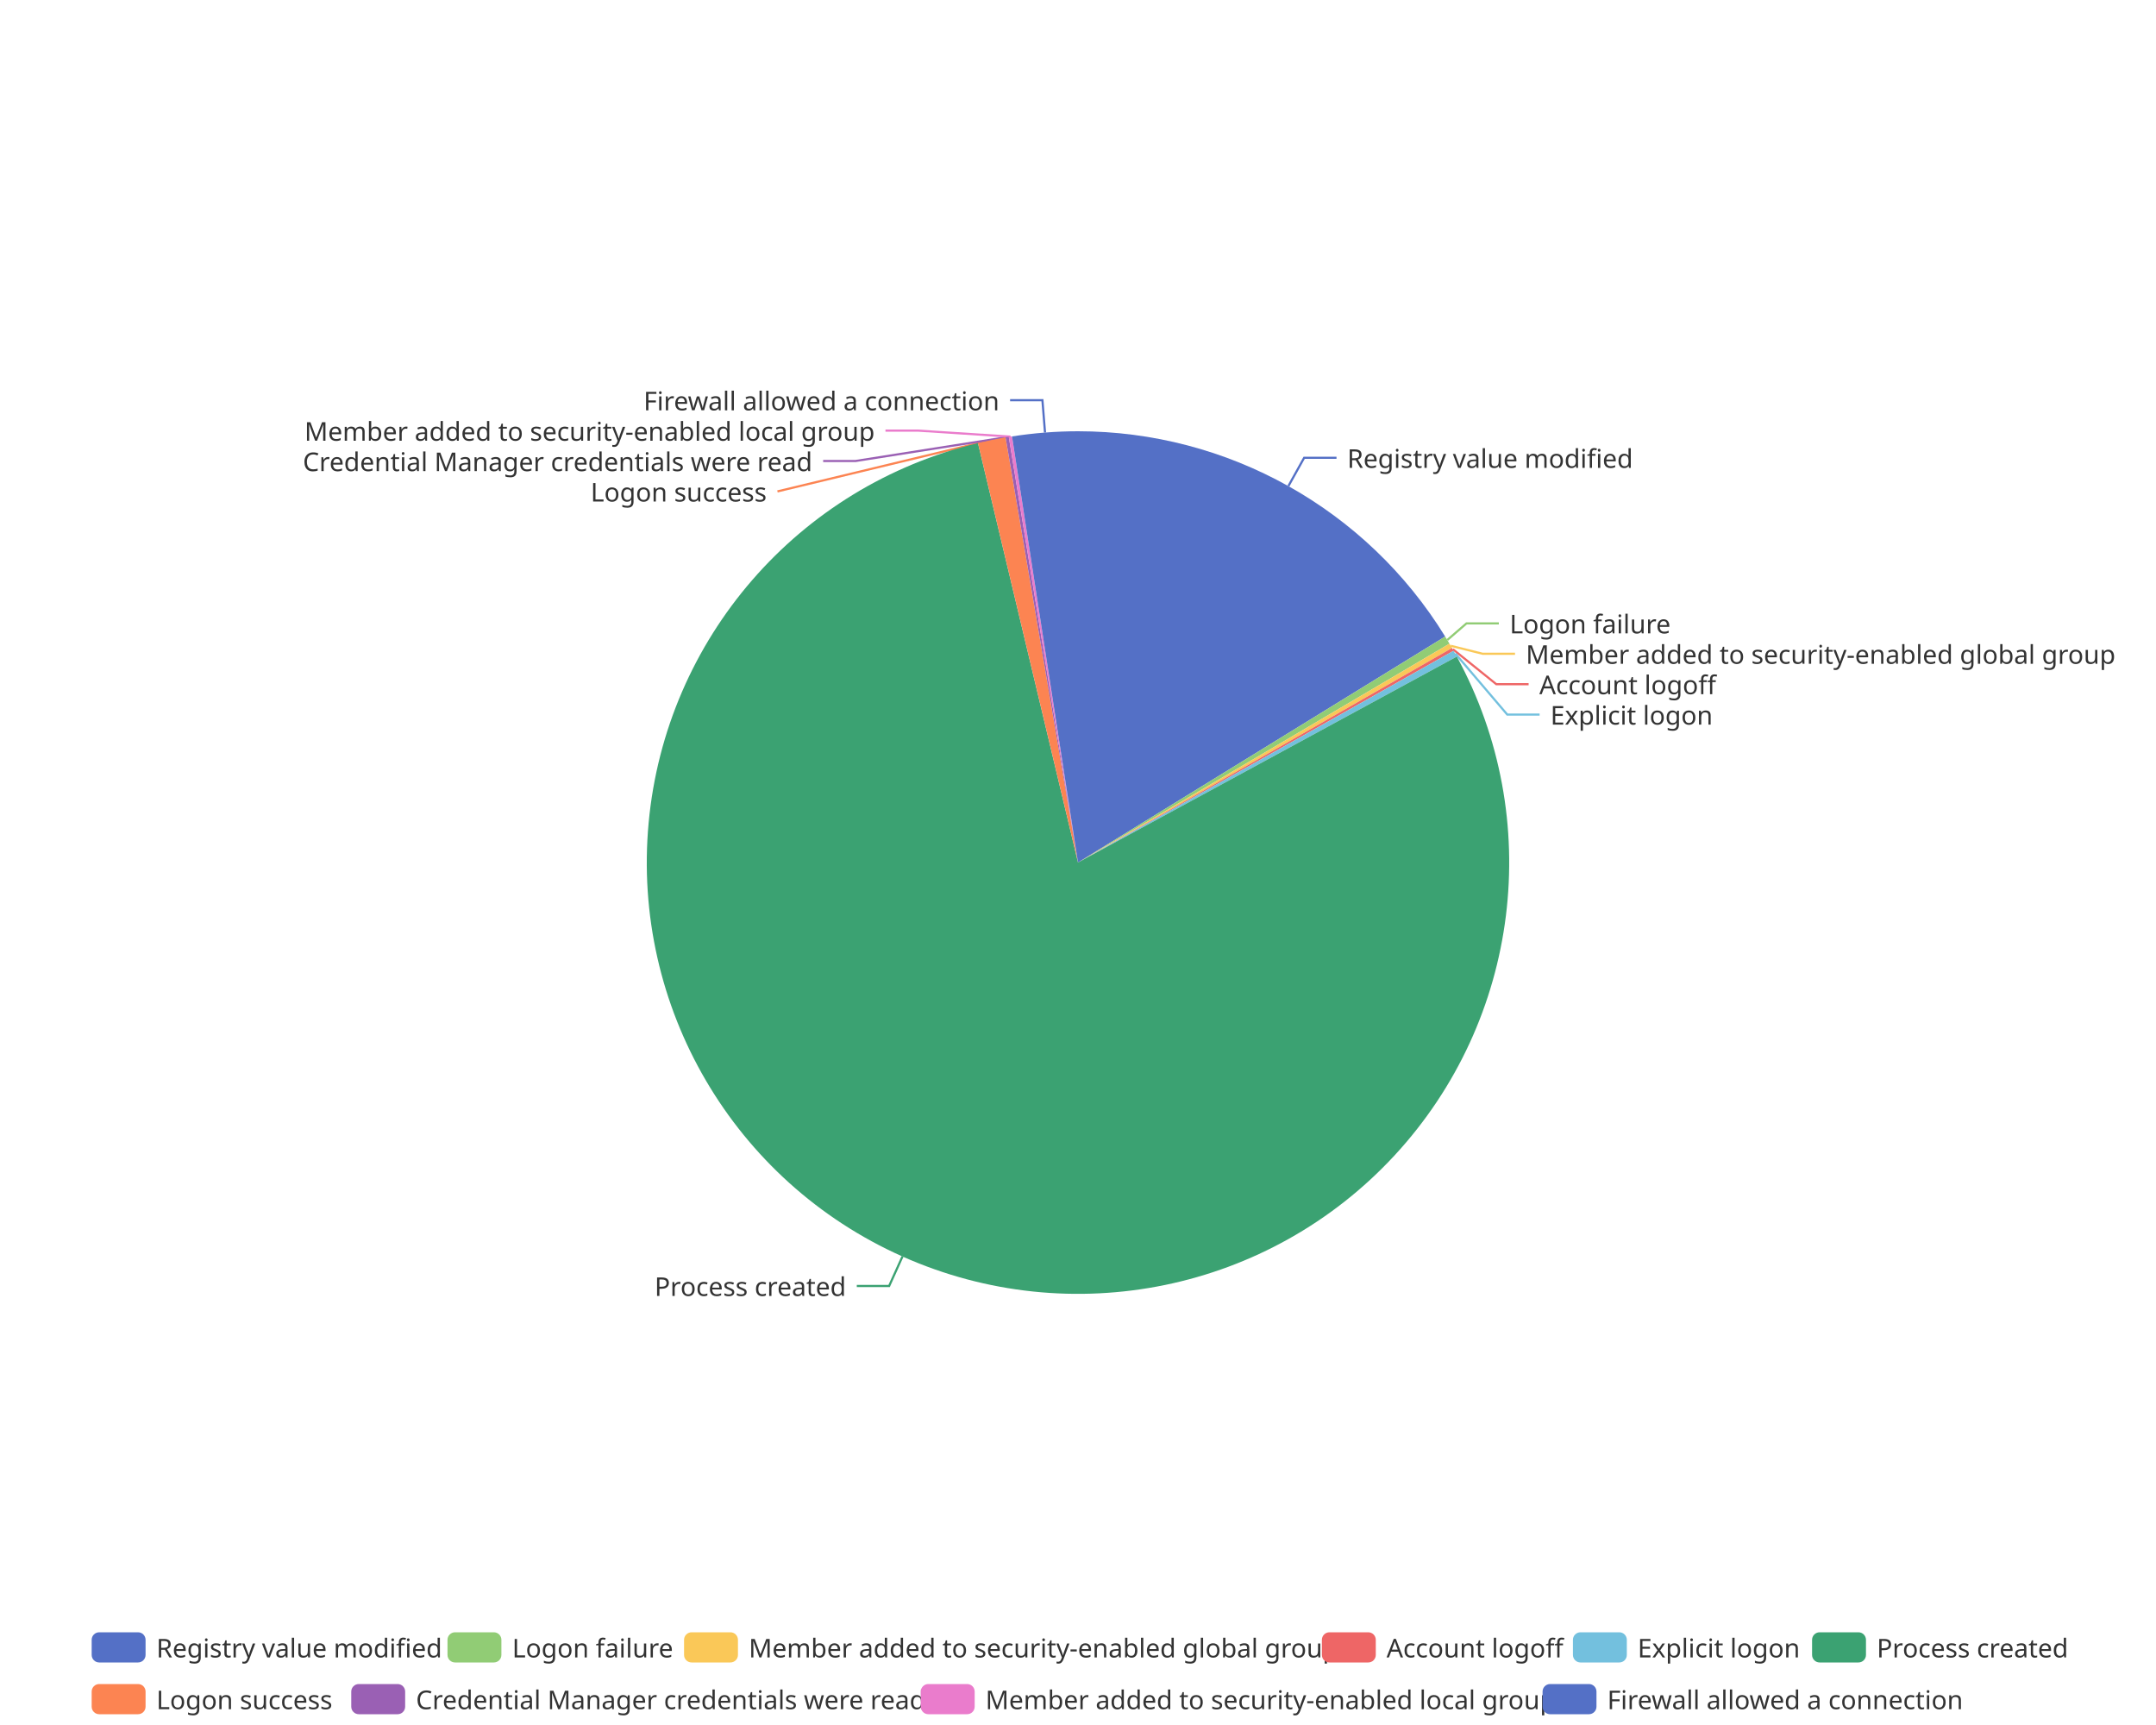
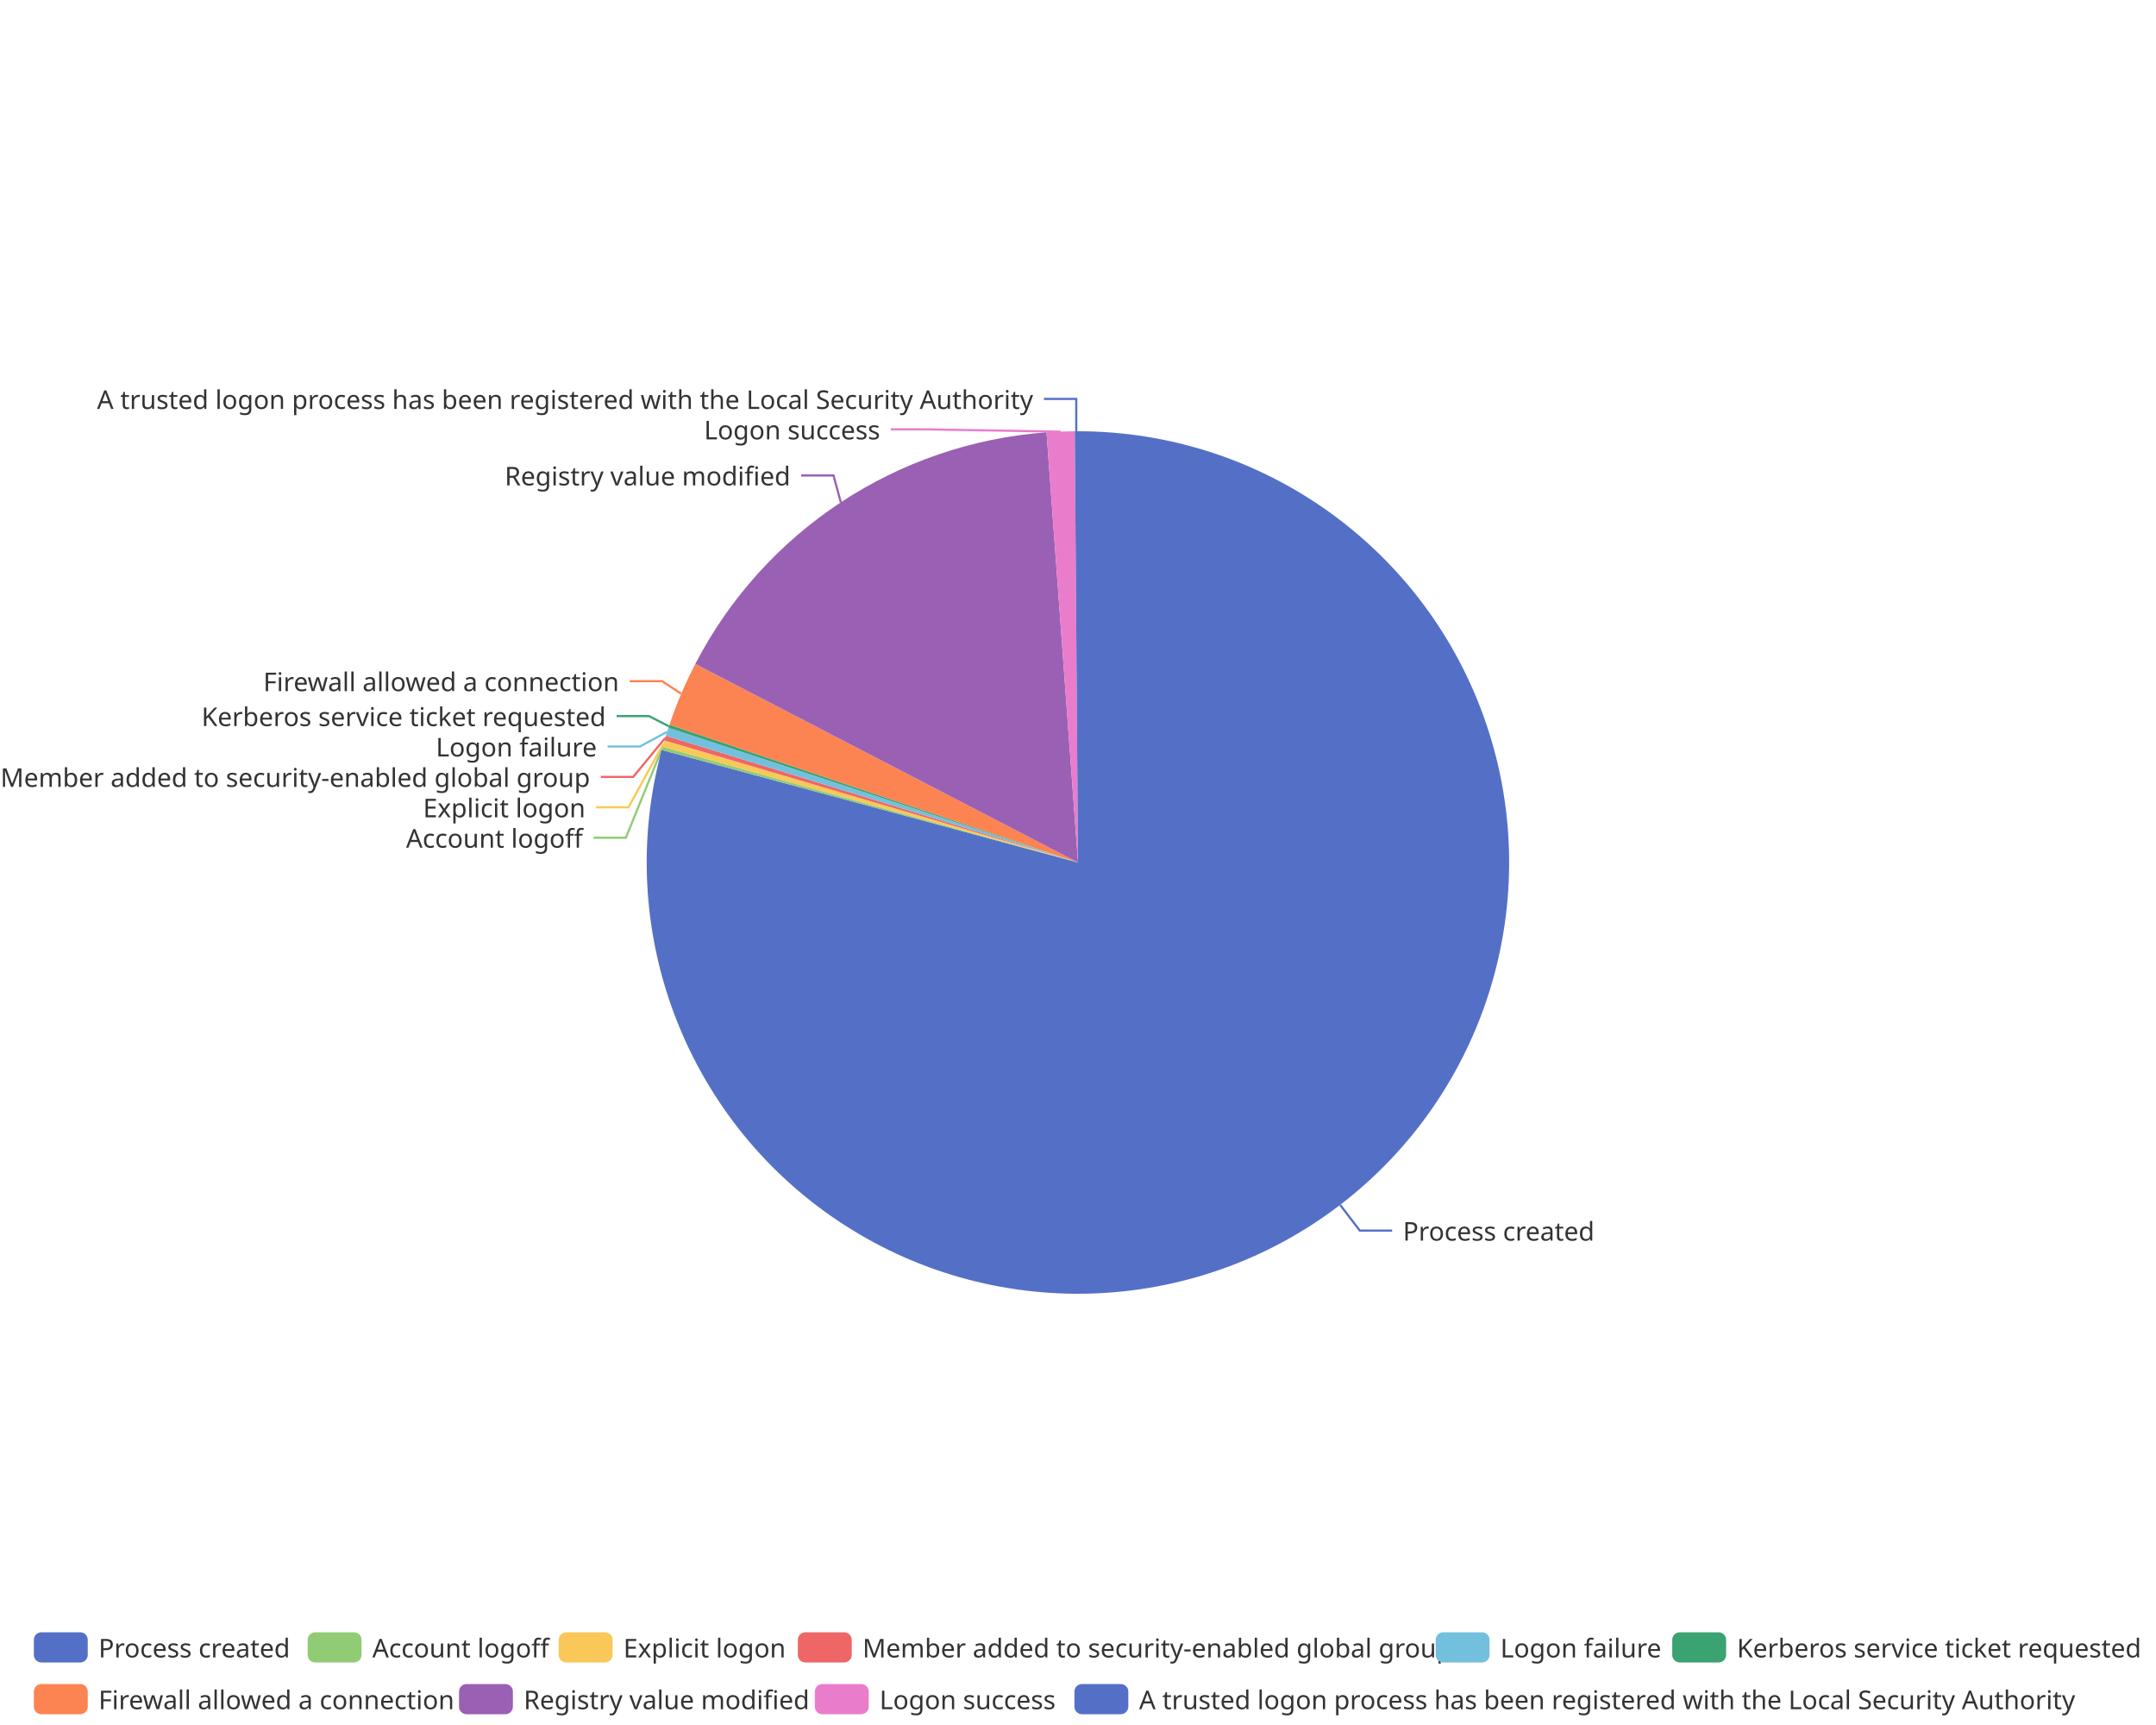
<svg xmlns="http://www.w3.org/2000/svg" width="1000" height="800" version="1.1" baseProfile="full" viewBox="0 0 1000 800">
  <rect width="1000" height="800" x="0" y="0" id="0" fill="none" />
-   <polyline points="597.6 225.4 604.9 212.3 619.9 212.3" fill="none" stroke="#5470c6" />
-   <polyline points="671.3 296.8 680.2 289.1 695.2 289.1" fill="none" stroke="#91cc75" />
-   <polyline points="672.9 299.5 687.7 303.2 702.7 303.2" fill="none" stroke="#fac858" />
-   <polyline points="673.9 301.1 694 317.3 709 317.3" fill="none" stroke="#ee6666" />
-   <polyline points="675 303.1 699.1 331.4 714.1 331.4" fill="none" stroke="#73c0de" />
-   <polyline points="418.6 582.7 412.4 596.4 397.4 596.4" fill="none" stroke="#3ba272" />
-   <polyline points="460 204 360.6 227.9 360.6 227.9" fill="none" stroke="#fc8452" />
-   <polyline points="467.2 202.7 396.8 213.8 381.8 213.8" fill="none" stroke="#9a60b4" />
-   <polyline points="468.7 202.5 425.7 199.7 410.7 199.7" fill="none" stroke="#ea7ccc" />
-   <polyline points="484.7 200.6 483.5 185.6 468.5 185.6" fill="none" stroke="#5470c6" />
-   <path d="M500 200A200 200 0 0 1 670.3 295.2L500 400Z" fill="#5470c6" />
-   <path d="M670.3 295.2A200 200 0 0 1 672.3 298.5L500 400Z" fill="#91cc75" />
-   <path d="M672.3 298.5A200 200 0 0 1 673.5 300.5L500 400Z" fill="#fac858" />
-   <path d="M673.5 300.5A200 200 0 0 1 674.2 301.8L500 400Z" fill="#ee6666" />
-   <path d="M674.2 301.8A200 200 0 0 1 675.7 304.5L500 400Z" fill="#73c0de" />
-   <path d="M675.7 304.5A200 200 0 1 1 453.6 205.5L500 400Z" fill="#3ba272" />
-   <path d="M453.6 205.5A200 200 0 0 1 466.4 202.8L500 400Z" fill="#fc8452" />
-   <path d="M466.4 202.8A200 200 0 0 1 467.9 202.6L500 400Z" fill="#9a60b4" />
-   <path d="M467.9 202.6A200 200 0 0 1 469.4 202.4L500 400Z" fill="#ea7ccc" />
-   <path d="M469.4 202.4A200 200 0 0 1 500 200L500 400Z" fill="#5470c6" />
-   <text dominant-baseline="central" text-anchor="start" style="font-size:12px;font-family:sans-serif;" xml:space="preserve" transform="translate(624.8804 212.3165)" fill="#333" stroke="rgb(255,255,255)" stroke-width="2" paint-order="stroke" stroke-miterlimit="2">Registry value modified</text>
-   <text dominant-baseline="central" text-anchor="start" style="font-size:12px;font-family:sans-serif;" xml:space="preserve" transform="translate(700.1974 289.0859)" fill="#333" stroke="rgb(255,255,255)" stroke-width="2" paint-order="stroke" stroke-miterlimit="2">Logon failure</text>
-   <text dominant-baseline="central" text-anchor="start" style="font-size:12px;font-family:sans-serif;" xml:space="preserve" transform="translate(707.7116 303.1859)" fill="#333" stroke="rgb(255,255,255)" stroke-width="2" paint-order="stroke" stroke-miterlimit="2">Member added to security-enabled global group</text>
-   <text dominant-baseline="central" text-anchor="start" style="font-size:12px;font-family:sans-serif;" xml:space="preserve" transform="translate(713.9772 317.2859)" fill="#333" stroke="rgb(255,255,255)" stroke-width="2" paint-order="stroke" stroke-miterlimit="2">Account logoff</text>
-   <text dominant-baseline="central" text-anchor="start" style="font-size:12px;font-family:sans-serif;" xml:space="preserve" transform="translate(719.1093 331.3859)" fill="#333" stroke="rgb(255,255,255)" stroke-width="2" paint-order="stroke" stroke-miterlimit="2">Explicit logon</text>
-   <text dominant-baseline="central" text-anchor="end" style="font-size:12px;font-family:sans-serif;" xml:space="preserve" transform="translate(392.4428 596.3638)" fill="#333" stroke="rgb(255,255,255)" stroke-width="2" paint-order="stroke" stroke-miterlimit="2">Process created</text>
-   <text dominant-baseline="central" text-anchor="end" style="font-size:12px;font-family:sans-serif;" xml:space="preserve" transform="translate(355.6166 227.9325)" fill="#333" stroke="rgb(255,255,255)" stroke-width="2" paint-order="stroke" stroke-miterlimit="2">Logon success</text>
-   <text dominant-baseline="central" text-anchor="end" style="font-size:12px;font-family:sans-serif;" xml:space="preserve" transform="translate(376.7881 213.8325)" fill="#333" stroke="rgb(255,255,255)" stroke-width="2" paint-order="stroke" stroke-miterlimit="2">Credential Manager credentials were read</text>
-   <text dominant-baseline="central" text-anchor="end" style="font-size:12px;font-family:sans-serif;" xml:space="preserve" transform="translate(405.7309 199.7325)" fill="#333" stroke="rgb(255,255,255)" stroke-width="2" paint-order="stroke" stroke-miterlimit="2">Member added to security-enabled local group</text>
-   <text dominant-baseline="central" text-anchor="end" style="font-size:12px;font-family:sans-serif;" xml:space="preserve" transform="translate(463.5202 185.6325)" fill="#333" stroke="rgb(255,255,255)" stroke-width="2" paint-order="stroke" stroke-miterlimit="2">Firewall allowed a connection</text>
-   <path d="M-5 -5l925 0l0 48l-925 0Z" transform="translate(42.52 757)" fill="rgb(0,0,0)" fill-opacity="0" stroke="#ccc" stroke-width="0" />
-   <path d="M3.5 0L21.5 0A3.5 3.5 0 0 1 25 3.5L25 10.5A3.5 3.5 0 0 1 21.5 14L3.5 14A3.5 3.5 0 0 1 0 10.5L0 3.5A3.5 3.5 0 0 1 3.5 0" transform="translate(42.52 757)" fill="#5470c6" />
-   <text dominant-baseline="central" text-anchor="start" style="font-size:12px;font-family:sans-serif;" xml:space="preserve" x="30" y="7" transform="translate(42.52 757)" fill="#333">Registry value modified</text>
-   <path d="M3.5 0L21.5 0A3.5 3.5 0 0 1 25 3.5L25 10.5A3.5 3.5 0 0 1 21.5 14L3.5 14A3.5 3.5 0 0 1 0 10.5L0 3.5A3.5 3.5 0 0 1 3.5 0" transform="translate(207.56 757)" fill="#91cc75" />
-   <text dominant-baseline="central" text-anchor="start" style="font-size:12px;font-family:sans-serif;" xml:space="preserve" x="30" y="7" transform="translate(207.56 757)" fill="#333">Logon failure</text>
-   <path d="M3.5 0L21.5 0A3.5 3.5 0 0 1 25 3.5L25 10.5A3.5 3.5 0 0 1 21.5 14L3.5 14A3.5 3.5 0 0 1 0 10.5L0 3.5A3.5 3.5 0 0 1 3.5 0" transform="translate(317.28 757)" fill="#fac858" />
-   <text dominant-baseline="central" text-anchor="start" style="font-size:12px;font-family:sans-serif;" xml:space="preserve" x="30" y="7" transform="translate(317.28 757)" fill="#333">Member added to security-enabled global group</text>
-   <path d="M3.5 0L21.5 0A3.5 3.5 0 0 1 25 3.5L25 10.5A3.5 3.5 0 0 1 21.5 14L3.5 14A3.5 3.5 0 0 1 0 10.5L0 3.5A3.5 3.5 0 0 1 3.5 0" transform="translate(613.12 757)" fill="#ee6666" />
-   <text dominant-baseline="central" text-anchor="start" style="font-size:12px;font-family:sans-serif;" xml:space="preserve" x="30" y="7" transform="translate(613.12 757)" fill="#333">Account logoff</text>
-   <path d="M3.5 0L21.5 0A3.5 3.5 0 0 1 25 3.5L25 10.5A3.5 3.5 0 0 1 21.5 14L3.5 14A3.5 3.5 0 0 1 0 10.5L0 3.5A3.5 3.5 0 0 1 3.5 0" transform="translate(729.56 757)" fill="#73c0de" />
-   <text dominant-baseline="central" text-anchor="start" style="font-size:12px;font-family:sans-serif;" xml:space="preserve" x="30" y="7" transform="translate(729.56 757)" fill="#333">Explicit logon</text>
-   <path d="M3.5 0L21.5 0A3.5 3.5 0 0 1 25 3.5L25 10.5A3.5 3.5 0 0 1 21.5 14L3.5 14A3.5 3.5 0 0 1 0 10.5L0 3.5A3.5 3.5 0 0 1 3.5 0" transform="translate(840.48 757)" fill="#3ba272" />
-   <text dominant-baseline="central" text-anchor="start" style="font-size:12px;font-family:sans-serif;" xml:space="preserve" x="30" y="7" transform="translate(840.48 757)" fill="#333">Process created</text>
-   <path d="M3.5 0L21.5 0A3.5 3.5 0 0 1 25 3.5L25 10.5A3.5 3.5 0 0 1 21.5 14L3.5 14A3.5 3.5 0 0 1 0 10.5L0 3.5A3.5 3.5 0 0 1 3.5 0" transform="translate(42.52 781)" fill="#fc8452" />
-   <text dominant-baseline="central" text-anchor="start" style="font-size:12px;font-family:sans-serif;" xml:space="preserve" x="30" y="7" transform="translate(42.52 781)" fill="#333">Logon success</text>
-   <path d="M3.5 0L21.5 0A3.5 3.5 0 0 1 25 3.5L25 10.5A3.5 3.5 0 0 1 21.5 14L3.5 14A3.5 3.5 0 0 1 0 10.5L0 3.5A3.5 3.5 0 0 1 3.5 0" transform="translate(162.92 781)" fill="#9a60b4" />
-   <text dominant-baseline="central" text-anchor="start" style="font-size:12px;font-family:sans-serif;" xml:space="preserve" x="30" y="7" transform="translate(162.92 781)" fill="#333">Credential Manager credentials were read</text>
-   <path d="M3.5 0L21.5 0A3.5 3.5 0 0 1 25 3.5L25 10.5A3.5 3.5 0 0 1 21.5 14L3.5 14A3.5 3.5 0 0 1 0 10.5L0 3.5A3.5 3.5 0 0 1 3.5 0" transform="translate(427.08 781)" fill="#ea7ccc" />
-   <text dominant-baseline="central" text-anchor="start" style="font-size:12px;font-family:sans-serif;" xml:space="preserve" x="30" y="7" transform="translate(427.08 781)" fill="#333">Member added to security-enabled local group</text>
-   <path d="M3.5 0L21.5 0A3.5 3.5 0 0 1 25 3.5L25 10.5A3.5 3.5 0 0 1 21.5 14L3.5 14A3.5 3.5 0 0 1 0 10.5L0 3.5A3.5 3.5 0 0 1 3.5 0" transform="translate(715.48 781)" fill="#5470c6" />
-   <text dominant-baseline="central" text-anchor="start" style="font-size:12px;font-family:sans-serif;" xml:space="preserve" x="30" y="7" transform="translate(715.48 781)" fill="#333">Firewall allowed a connection</text>
+   <polyline points="621.6 558.8 630.7 570.7 645.7 570.7" fill="none" stroke="#5470c6" />
+   <polyline points="307.1 347.1 290.3 388.5 275.3 388.5" fill="none" stroke="#91cc75" />
+   <polyline points="307.7 344.9 291.5 374.4 276.5 374.4" fill="none" stroke="#fac858" />
+   <polyline points="308.5 342.3 293.7 360.3 278.7 360.3" fill="none" stroke="#ee6666" />
+   <polyline points="309.4 339.4 296.8 346.2 281.8 346.2" fill="none" stroke="#73c0de" />
+   <polyline points="310.2 336.8 301 332.1 286 332.1" fill="none" stroke="#3ba272" />
+   <polyline points="315.9 321.7 307.1 315.9 292.1 315.9" fill="none" stroke="#fc8452" />
+   <polyline points="390 233 386.6 220.5 371.6 220.5" fill="none" stroke="#9a60b4" />
+   <polyline points="491.9 200.2 428.2 199.1 413.2 199.1" fill="none" stroke="#ea7ccc" />
+   <polyline points="499.2 200 499.2 185 484.2 185" fill="none" stroke="#5470c6" />
+   <path d="M500 200A200 200 0 1 1 306.9 347.8L500 400Z" fill="#5470c6" />
+   <path d="M306.9 347.8A200 200 0 0 1 307.3 346.3L500 400Z" fill="#91cc75" />
+   <path d="M307.3 346.3A200 200 0 0 1 308.2 343.4L500 400Z" fill="#fac858" />
+   <path d="M308.2 343.4A200 200 0 0 1 308.8 341.2L500 400Z" fill="#ee6666" />
+   <path d="M308.8 341.2A200 200 0 0 1 310 337.5L500 400Z" fill="#73c0de" />
+   <path d="M310 337.5A200 200 0 0 1 310.5 336.1L500 400Z" fill="#3ba272" />
+   <path d="M310.5 336.1A200 200 0 0 1 322.5 307.9L500 400Z" fill="#fc8452" />
+   <path d="M322.5 307.9A200 200 0 0 1 485.4 200.5L500 400Z" fill="#9a60b4" />
+   <path d="M485.4 200.5A200 200 0 0 1 498.5 200L500 400Z" fill="#ea7ccc" />
+   <path d="M498.5 200A200 200 0 0 1 500 200L500 400Z" fill="#5470c6" />
+   <text dominant-baseline="central" text-anchor="start" style="font-size:12px;font-family:sans-serif;" xml:space="preserve" transform="translate(650.7041 570.7086)" fill="#333" stroke="rgb(255,255,255)" stroke-width="2" paint-order="stroke" stroke-miterlimit="2">Process created</text>
+   <text dominant-baseline="central" text-anchor="end" style="font-size:12px;font-family:sans-serif;" xml:space="preserve" transform="translate(270.309 388.4727)" fill="#333" stroke="rgb(255,255,255)" stroke-width="2" paint-order="stroke" stroke-miterlimit="2">Account logoff</text>
+   <text dominant-baseline="central" text-anchor="end" style="font-size:12px;font-family:sans-serif;" xml:space="preserve" transform="translate(271.5317 374.3727)" fill="#333" stroke="rgb(255,255,255)" stroke-width="2" paint-order="stroke" stroke-miterlimit="2">Explicit logon</text>
+   <text dominant-baseline="central" text-anchor="end" style="font-size:12px;font-family:sans-serif;" xml:space="preserve" transform="translate(273.6996 360.2727)" fill="#333" stroke="rgb(255,255,255)" stroke-width="2" paint-order="stroke" stroke-miterlimit="2">Member added to security-enabled global group</text>
+   <text dominant-baseline="central" text-anchor="end" style="font-size:12px;font-family:sans-serif;" xml:space="preserve" transform="translate(276.8421 346.1727)" fill="#333" stroke="rgb(255,255,255)" stroke-width="2" paint-order="stroke" stroke-miterlimit="2">Logon failure</text>
+   <text dominant-baseline="central" text-anchor="end" style="font-size:12px;font-family:sans-serif;" xml:space="preserve" transform="translate(281.0044 332.0727)" fill="#333" stroke="rgb(255,255,255)" stroke-width="2" paint-order="stroke" stroke-miterlimit="2">Kerberos service ticket requested</text>
+   <text dominant-baseline="central" text-anchor="end" style="font-size:12px;font-family:sans-serif;" xml:space="preserve" transform="translate(287.1277 315.8772)" fill="#333" stroke="rgb(255,255,255)" stroke-width="2" paint-order="stroke" stroke-miterlimit="2">Firewall allowed a connection</text>
+   <text dominant-baseline="central" text-anchor="end" style="font-size:12px;font-family:sans-serif;" xml:space="preserve" transform="translate(366.6321 220.4527)" fill="#333" stroke="rgb(255,255,255)" stroke-width="2" paint-order="stroke" stroke-miterlimit="2">Registry value modified</text>
+   <text dominant-baseline="central" text-anchor="end" style="font-size:12px;font-family:sans-serif;" xml:space="preserve" transform="translate(408.2285 199.1016)" fill="#333" stroke="rgb(255,255,255)" stroke-width="2" paint-order="stroke" stroke-miterlimit="2">Logon success</text>
+   <text dominant-baseline="central" text-anchor="end" style="font-size:12px;font-family:sans-serif;" xml:space="preserve" transform="translate(479.1752 185.0016)" fill="#333" stroke="rgb(255,255,255)" stroke-width="2" paint-order="stroke" stroke-miterlimit="2">A trusted logon process has been registered with the Local Security Authority</text>
+   <path d="M-5 -5l978.6 0l0 48l-978.6 0Z" transform="translate(15.7 757)" fill="rgb(0,0,0)" fill-opacity="0" stroke="#ccc" stroke-width="0" />
+   <path d="M3.5 0L21.5 0A3.5 3.5 0 0 1 25 3.5L25 10.5A3.5 3.5 0 0 1 21.5 14L3.5 14A3.5 3.5 0 0 1 0 10.5L0 3.5A3.5 3.5 0 0 1 3.5 0" transform="translate(15.7 757)" fill="#5470c6" />
+   <text dominant-baseline="central" text-anchor="start" style="font-size:12px;font-family:sans-serif;" xml:space="preserve" x="30" y="7" transform="translate(15.7 757)" fill="#333">Process created</text>
+   <path d="M3.5 0L21.5 0A3.5 3.5 0 0 1 25 3.5L25 10.5A3.5 3.5 0 0 1 21.5 14L3.5 14A3.5 3.5 0 0 1 0 10.5L0 3.5A3.5 3.5 0 0 1 3.5 0" transform="translate(142.7 757)" fill="#91cc75" />
+   <text dominant-baseline="central" text-anchor="start" style="font-size:12px;font-family:sans-serif;" xml:space="preserve" x="30" y="7" transform="translate(142.7 757)" fill="#333">Account logoff</text>
+   <path d="M3.5 0L21.5 0A3.5 3.5 0 0 1 25 3.5L25 10.5A3.5 3.5 0 0 1 21.5 14L3.5 14A3.5 3.5 0 0 1 0 10.5L0 3.5A3.5 3.5 0 0 1 3.5 0" transform="translate(259.14 757)" fill="#fac858" />
+   <text dominant-baseline="central" text-anchor="start" style="font-size:12px;font-family:sans-serif;" xml:space="preserve" x="30" y="7" transform="translate(259.14 757)" fill="#333">Explicit logon</text>
+   <path d="M3.5 0L21.5 0A3.5 3.5 0 0 1 25 3.5L25 10.5A3.5 3.5 0 0 1 21.5 14L3.5 14A3.5 3.5 0 0 1 0 10.5L0 3.5A3.5 3.5 0 0 1 3.5 0" transform="translate(370.06 757)" fill="#ee6666" />
+   <text dominant-baseline="central" text-anchor="start" style="font-size:12px;font-family:sans-serif;" xml:space="preserve" x="30" y="7" transform="translate(370.06 757)" fill="#333">Member added to security-enabled global group</text>
+   <path d="M3.5 0L21.5 0A3.5 3.5 0 0 1 25 3.5L25 10.5A3.5 3.5 0 0 1 21.5 14L3.5 14A3.5 3.5 0 0 1 0 10.5L0 3.5A3.5 3.5 0 0 1 3.5 0" transform="translate(665.9 757)" fill="#73c0de" />
+   <text dominant-baseline="central" text-anchor="start" style="font-size:12px;font-family:sans-serif;" xml:space="preserve" x="30" y="7" transform="translate(665.9 757)" fill="#333">Logon failure</text>
+   <path d="M3.5 0L21.5 0A3.5 3.5 0 0 1 25 3.5L25 10.5A3.5 3.5 0 0 1 21.5 14L3.5 14A3.5 3.5 0 0 1 0 10.5L0 3.5A3.5 3.5 0 0 1 3.5 0" transform="translate(775.62 757)" fill="#3ba272" />
+   <text dominant-baseline="central" text-anchor="start" style="font-size:12px;font-family:sans-serif;" xml:space="preserve" x="30" y="7" transform="translate(775.62 757)" fill="#333">Kerberos service ticket requested</text>
+   <path d="M3.5 0L21.5 0A3.5 3.5 0 0 1 25 3.5L25 10.5A3.5 3.5 0 0 1 21.5 14L3.5 14A3.5 3.5 0 0 1 0 10.5L0 3.5A3.5 3.5 0 0 1 3.5 0" transform="translate(15.7 781)" fill="#fc8452" />
+   <text dominant-baseline="central" text-anchor="start" style="font-size:12px;font-family:sans-serif;" xml:space="preserve" x="30" y="7" transform="translate(15.7 781)" fill="#333">Firewall allowed a connection</text>
+   <path d="M3.5 0L21.5 0A3.5 3.5 0 0 1 25 3.5L25 10.5A3.5 3.5 0 0 1 21.5 14L3.5 14A3.5 3.5 0 0 1 0 10.5L0 3.5A3.5 3.5 0 0 1 3.5 0" transform="translate(212.9 781)" fill="#9a60b4" />
+   <text dominant-baseline="central" text-anchor="start" style="font-size:12px;font-family:sans-serif;" xml:space="preserve" x="30" y="7" transform="translate(212.9 781)" fill="#333">Registry value modified</text>
+   <path d="M3.5 0L21.5 0A3.5 3.5 0 0 1 25 3.5L25 10.5A3.5 3.5 0 0 1 21.5 14L3.5 14A3.5 3.5 0 0 1 0 10.5L0 3.5A3.5 3.5 0 0 1 3.5 0" transform="translate(377.94 781)" fill="#ea7ccc" />
+   <text dominant-baseline="central" text-anchor="start" style="font-size:12px;font-family:sans-serif;" xml:space="preserve" x="30" y="7" transform="translate(377.94 781)" fill="#333">Logon success</text>
+   <path d="M3.5 0L21.5 0A3.5 3.5 0 0 1 25 3.5L25 10.5A3.5 3.5 0 0 1 21.5 14L3.5 14A3.5 3.5 0 0 1 0 10.5L0 3.5A3.5 3.5 0 0 1 3.5 0" transform="translate(498.34 781)" fill="#5470c6" />
+   <text dominant-baseline="central" text-anchor="start" style="font-size:12px;font-family:sans-serif;" xml:space="preserve" x="30" y="7" transform="translate(498.34 781)" fill="#333">A trusted logon process has been registered with the Local Security Authority</text>
</svg>
